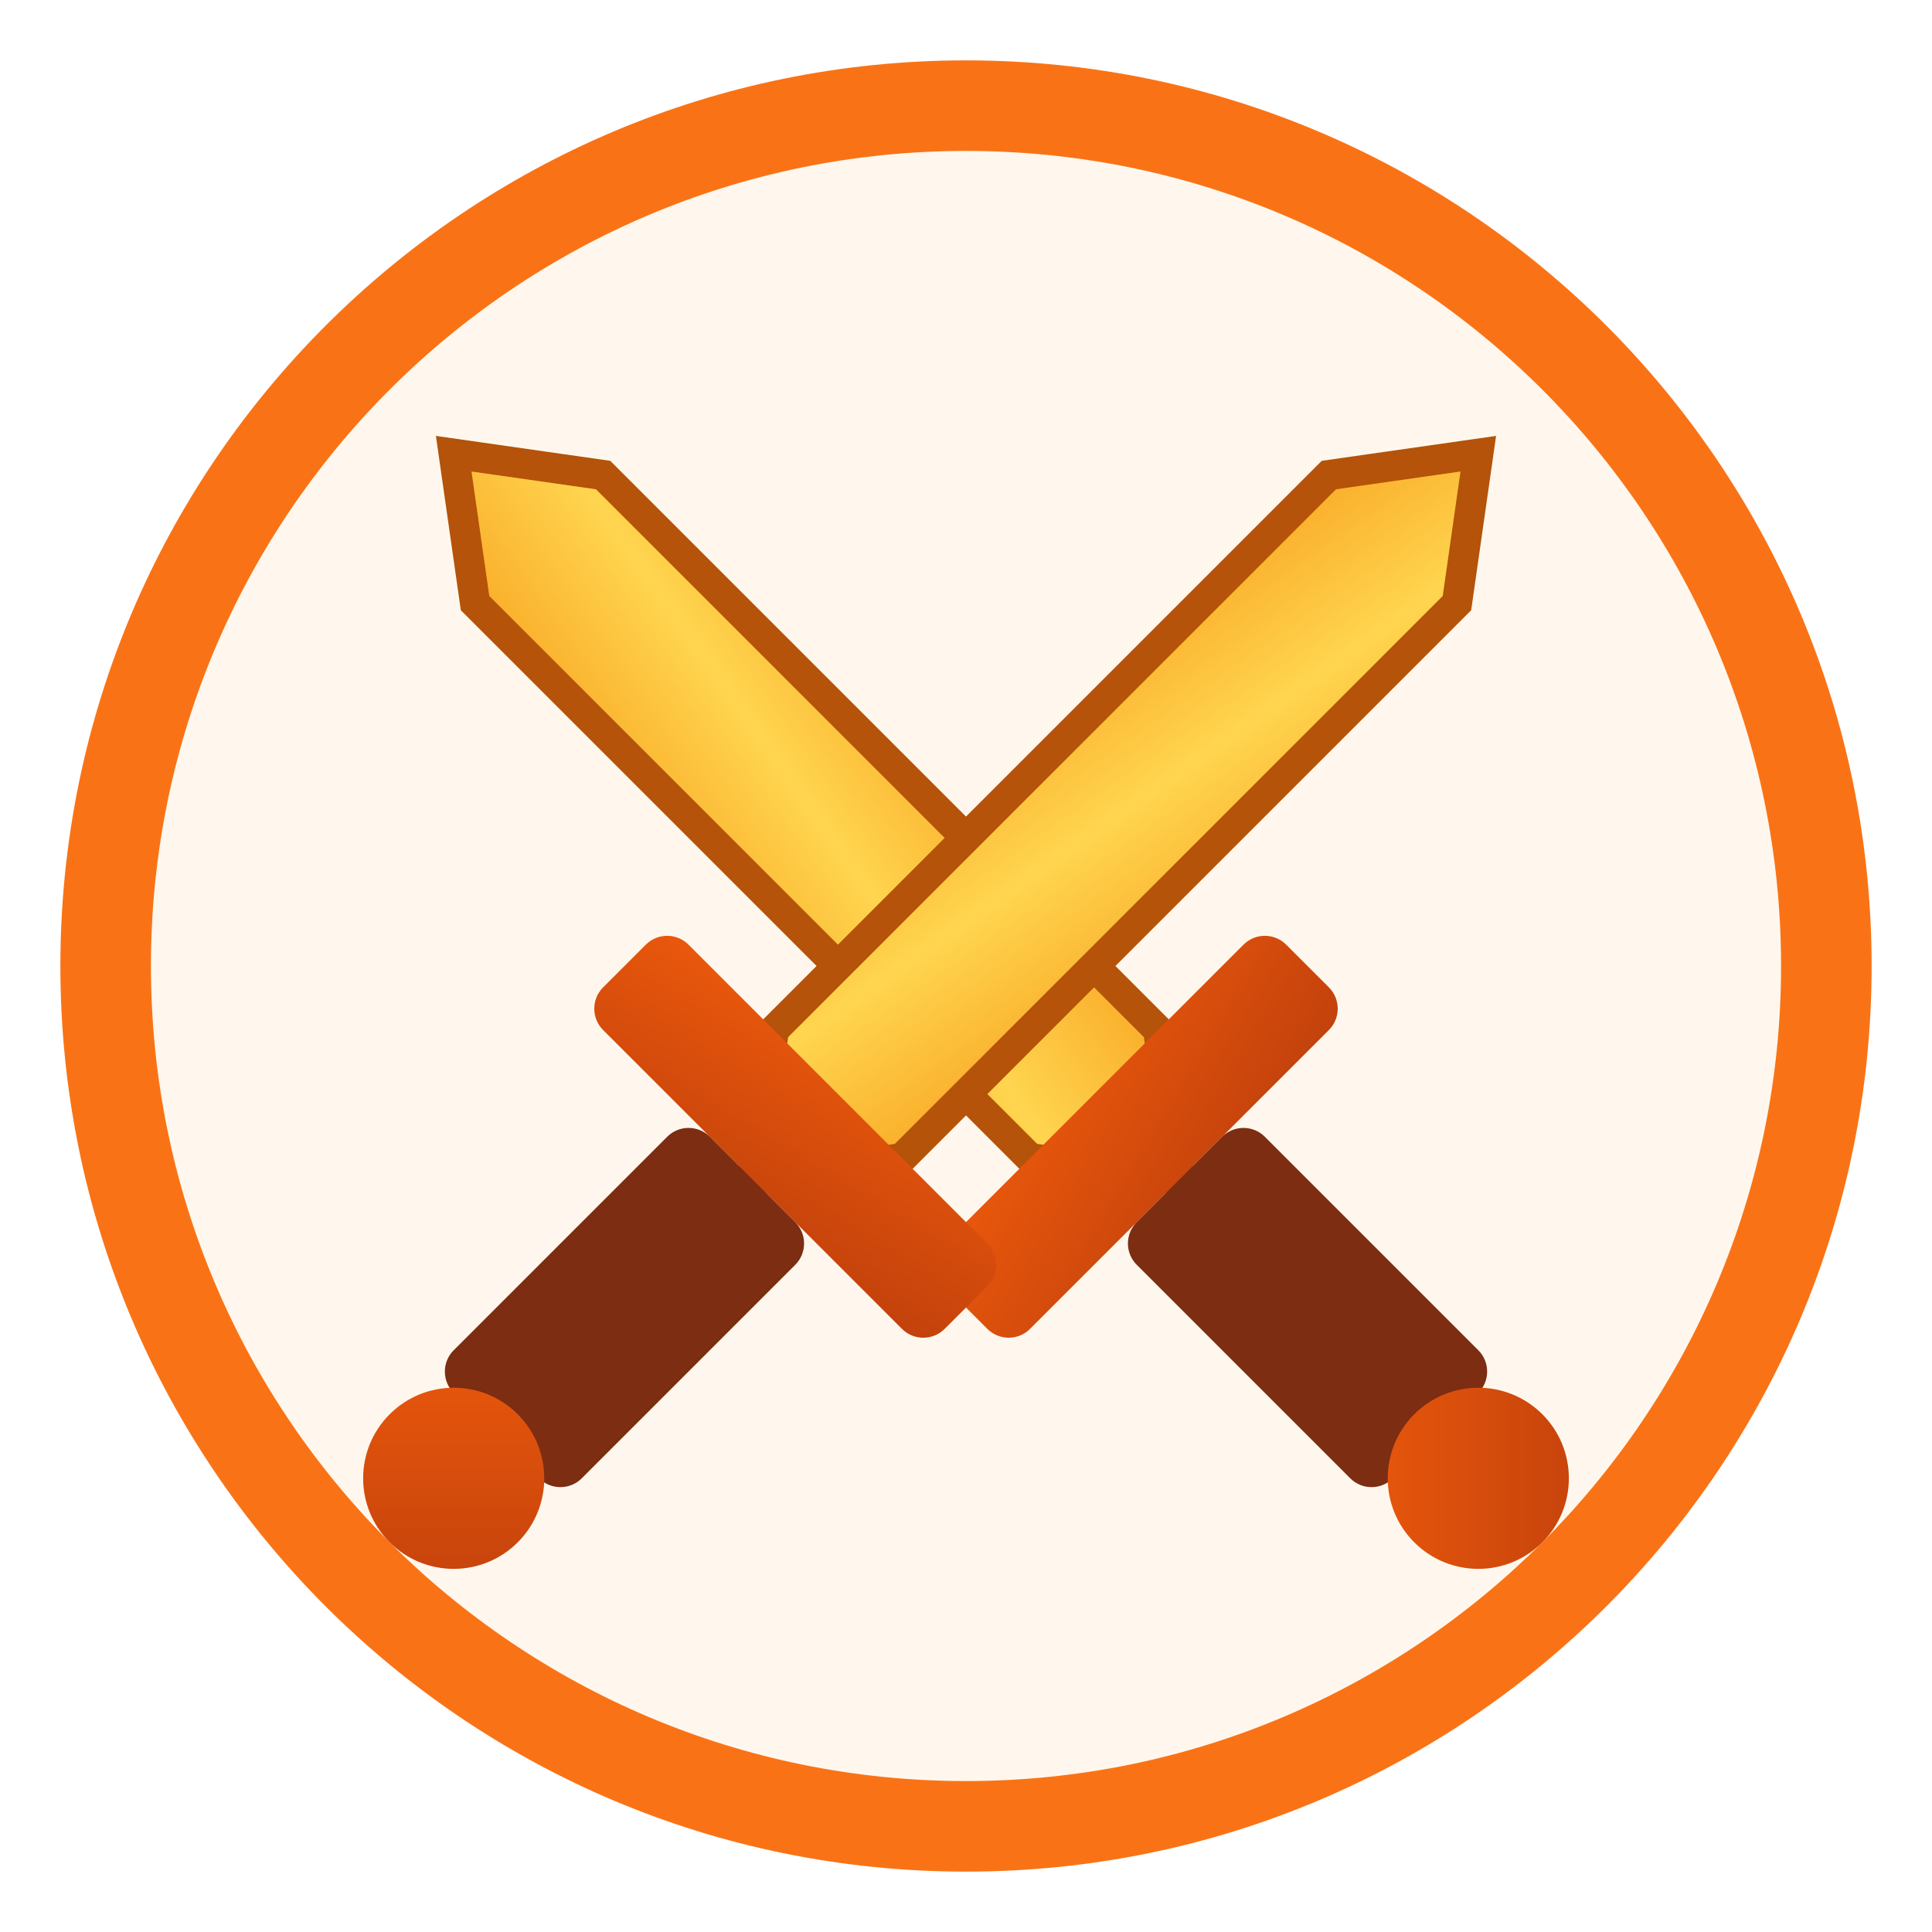
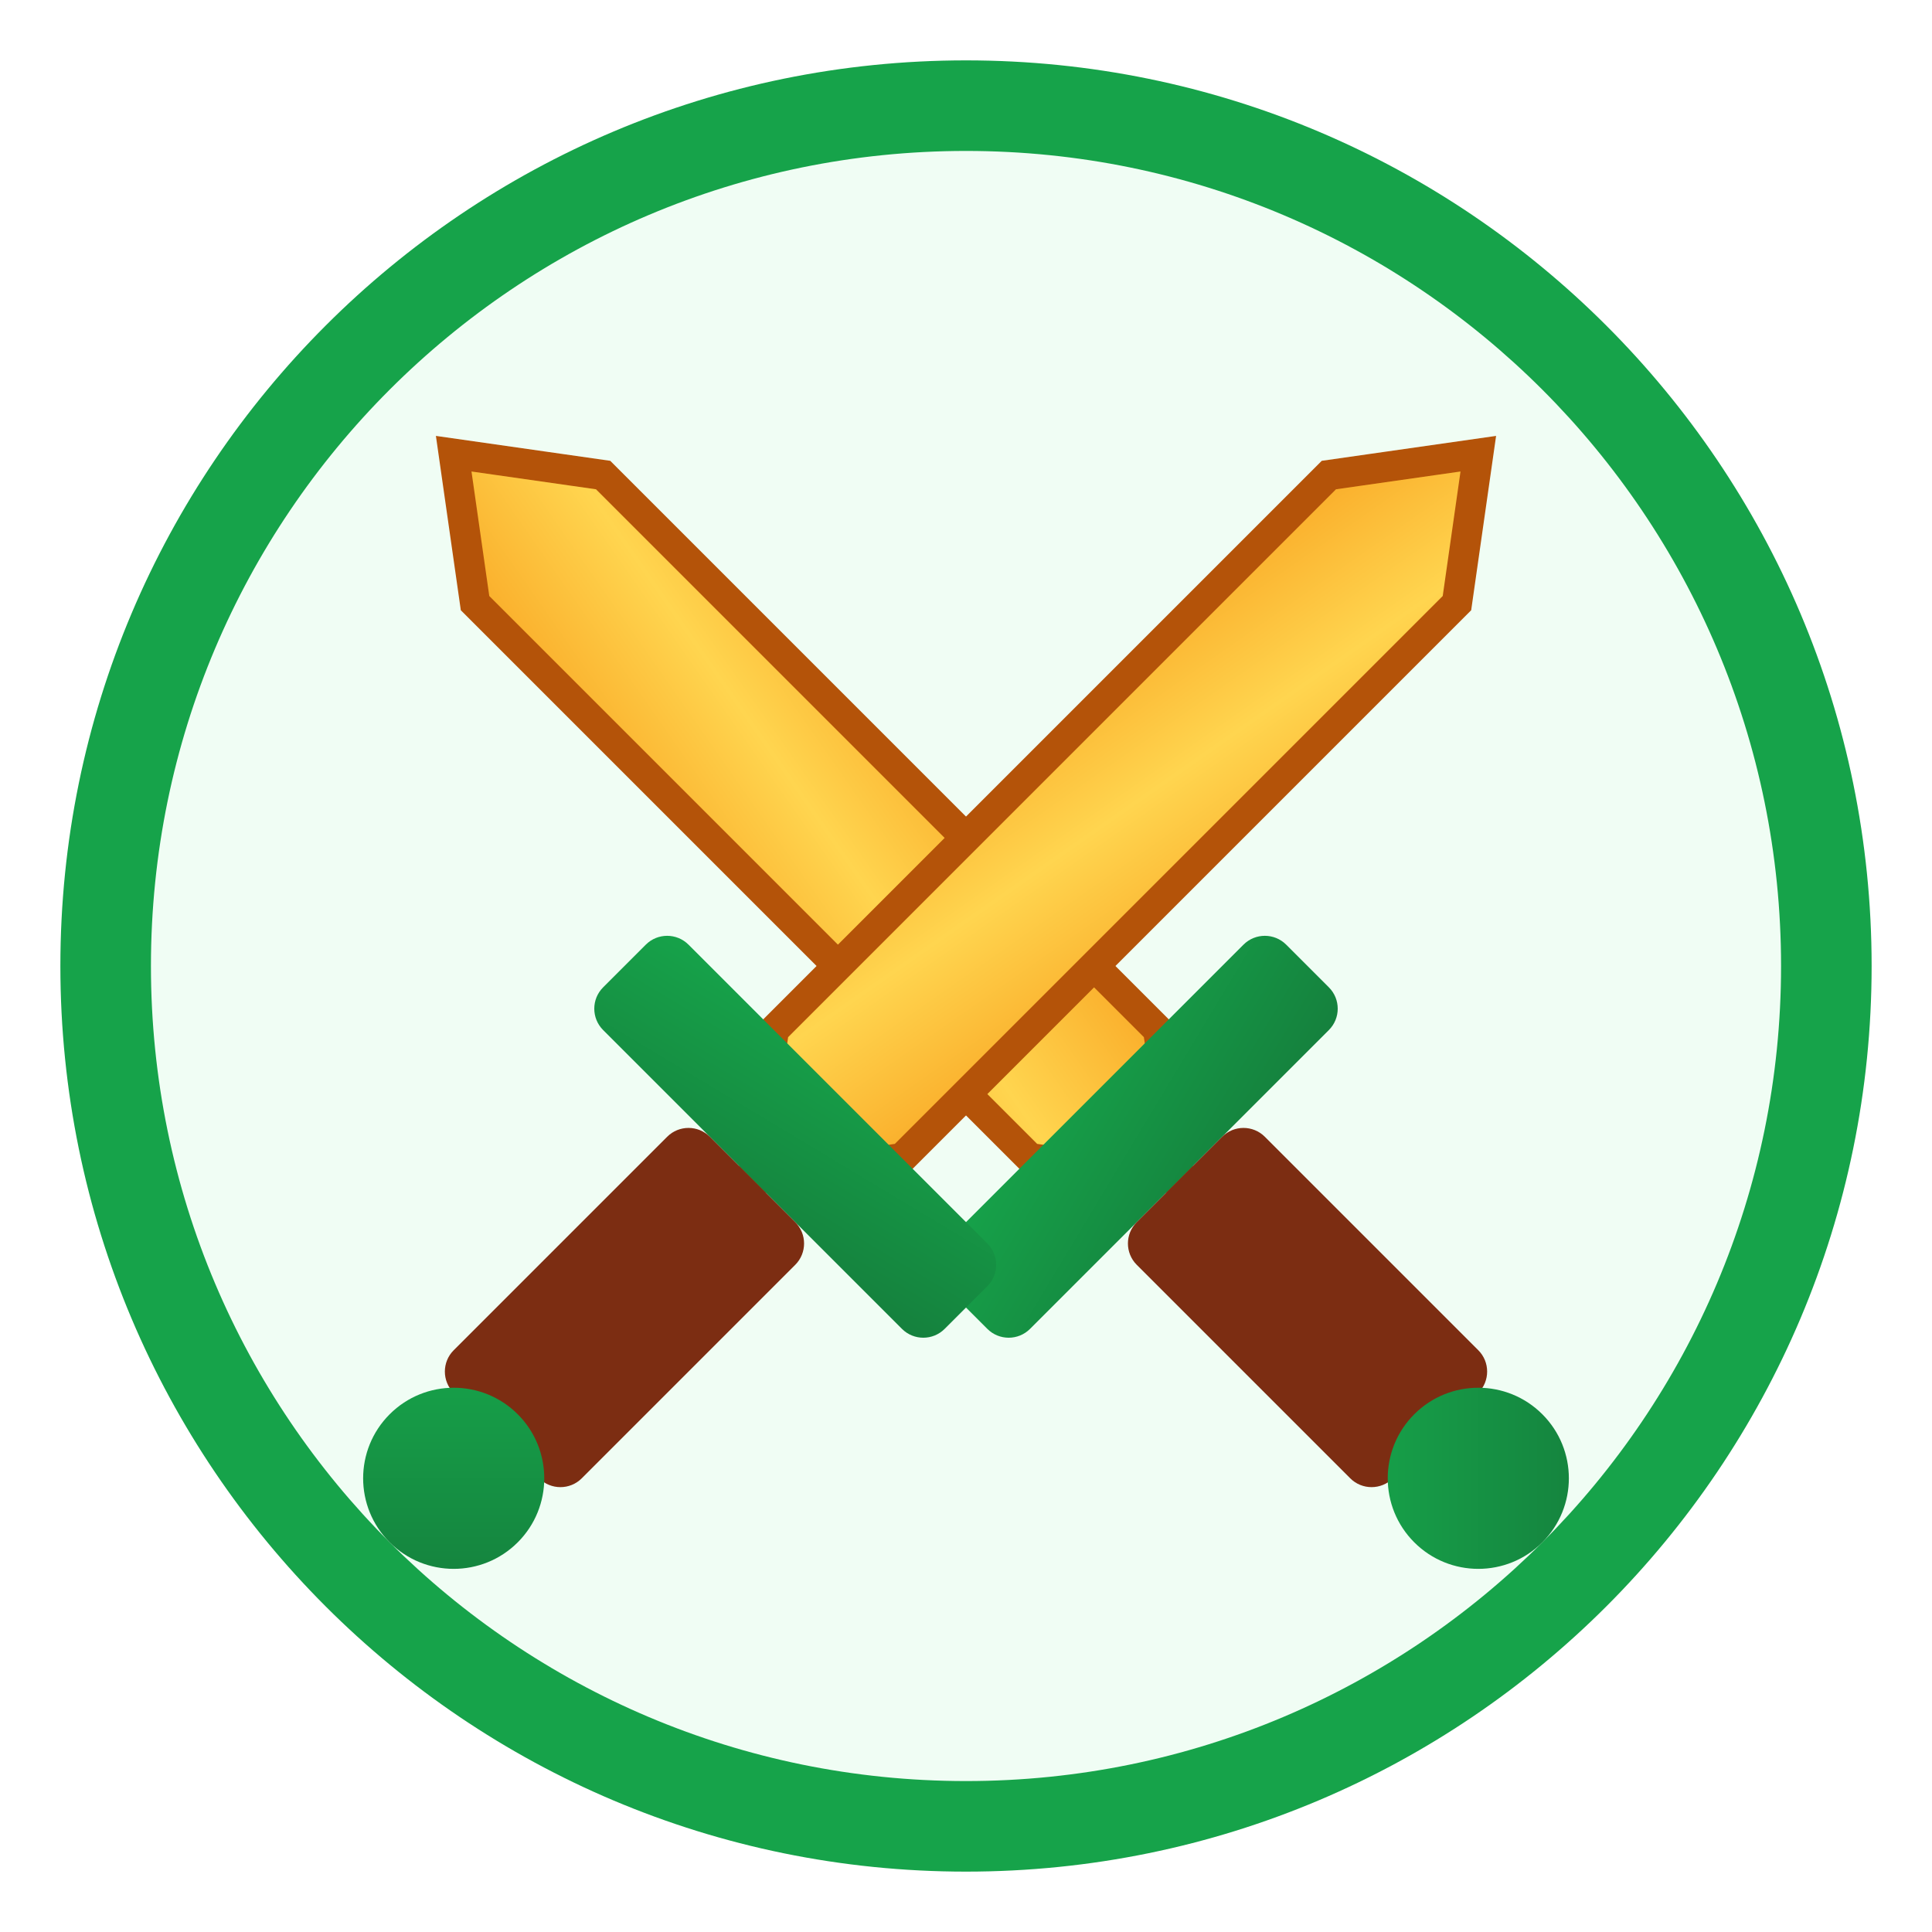
<svg xmlns="http://www.w3.org/2000/svg" viewBox="0 0 64 64">
  <defs>
    <linearGradient id="blade" x1="0%" y1="0%" x2="100%" y2="100%">
      <stop offset="0%" style="stop-color:#f9a825" />
      <stop offset="50%" style="stop-color:#ffd54f" />
      <stop offset="100%" style="stop-color:#f9a825" />
    </linearGradient>
    <linearGradient id="handle" x1="0%" y1="0%" x2="100%" y2="100%">
-       <stop offset="0%" style="stop-color:#ea580c" />
-       <stop offset="100%" style="stop-color:#c2410c" />
+       <stop offset="0%" style="stop-color:#16a34a" />
+       <stop offset="100%" style="stop-color:#15803d" />
    </linearGradient>
  </defs>
-   <circle cx="32" cy="32" r="30" fill="#f97316" />
-   <circle cx="32" cy="32" r="27" fill="#fff7ed" />
+   <circle cx="32" cy="32" r="30" fill="#16a34a" />
+   <circle cx="32" cy="32" r="27" fill="#f0fdf4" />
  <g transform="rotate(-45 32 32)">
    <path d="M32 8 L35 12 L35 38 L32 42 L29 38 L29 12 Z" fill="url(#blade)" stroke="#b45309" stroke-width="1" />
    <rect x="24" y="38" width="16" height="4" rx="1" fill="url(#handle)" />
    <rect x="29" y="42" width="6" height="12" rx="1" fill="#7c2d12" />
    <circle cx="32" cy="56" r="3" fill="url(#handle)" />
  </g>
  <g transform="rotate(45 32 32)">
    <path d="M32 8 L35 12 L35 38 L32 42 L29 38 L29 12 Z" fill="url(#blade)" stroke="#b45309" stroke-width="1" />
    <rect x="24" y="38" width="16" height="4" rx="1" fill="url(#handle)" />
    <rect x="29" y="42" width="6" height="12" rx="1" fill="#7c2d12" />
    <circle cx="32" cy="56" r="3" fill="url(#handle)" />
  </g>
</svg>
